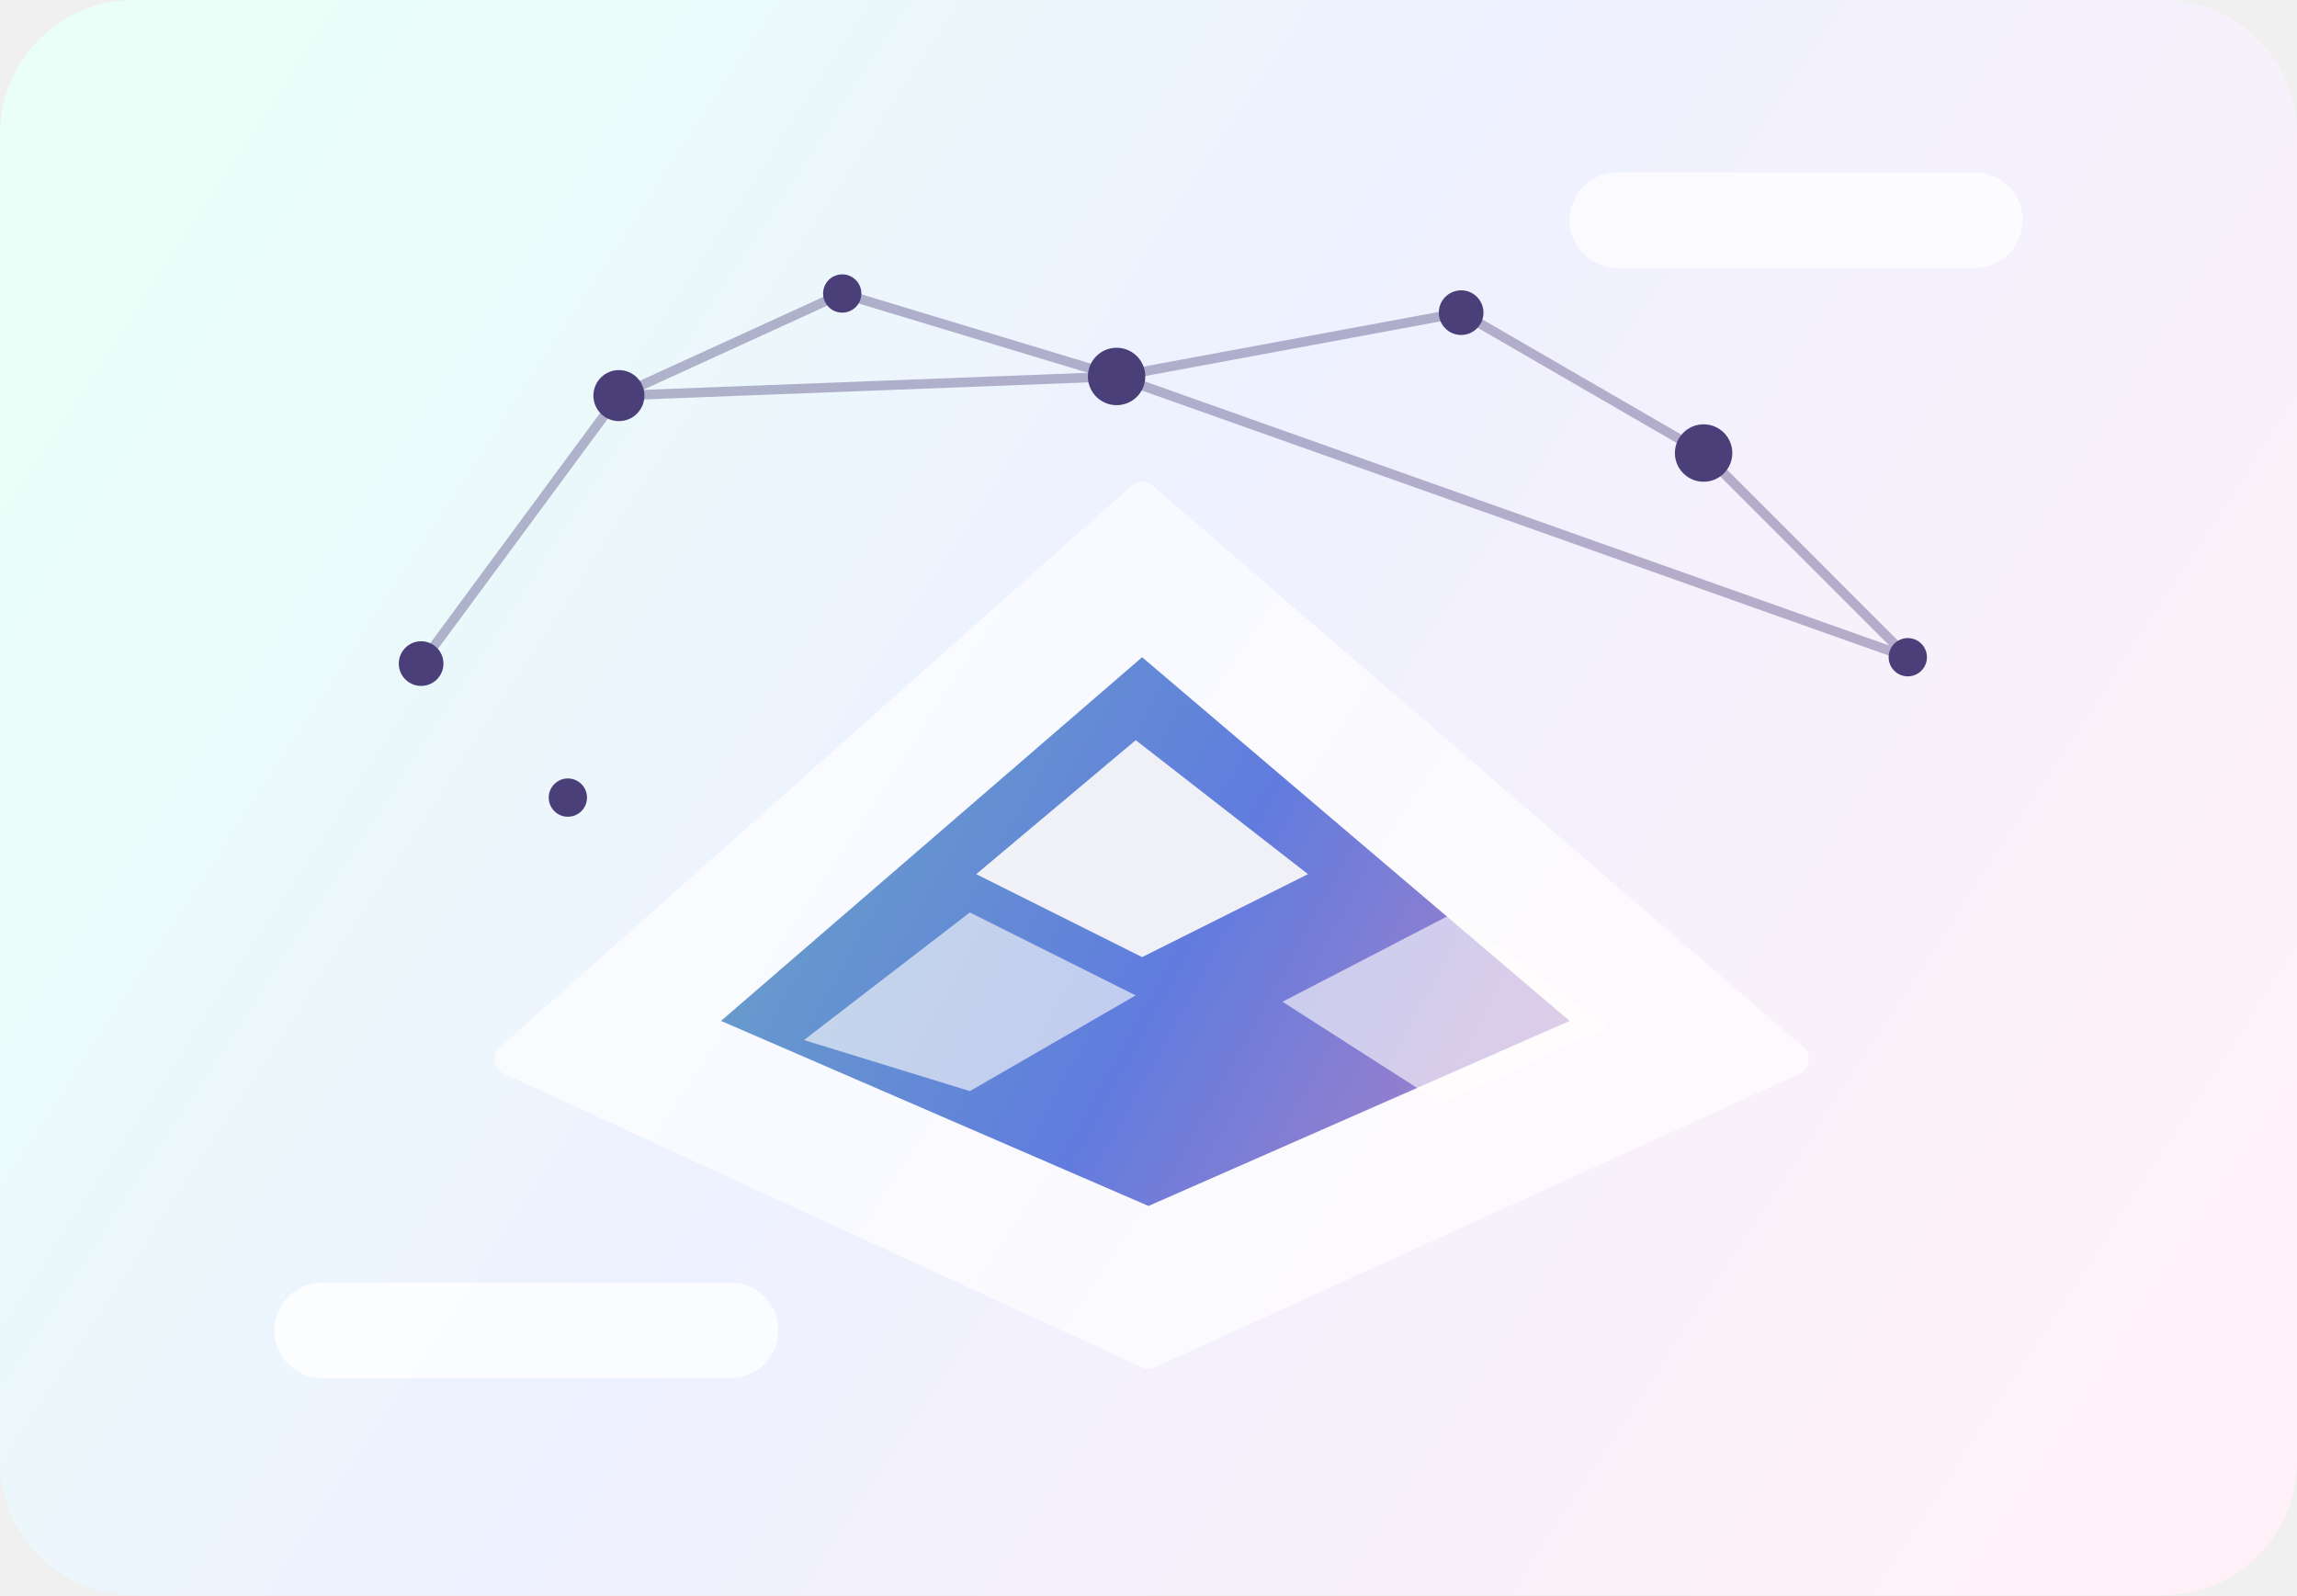
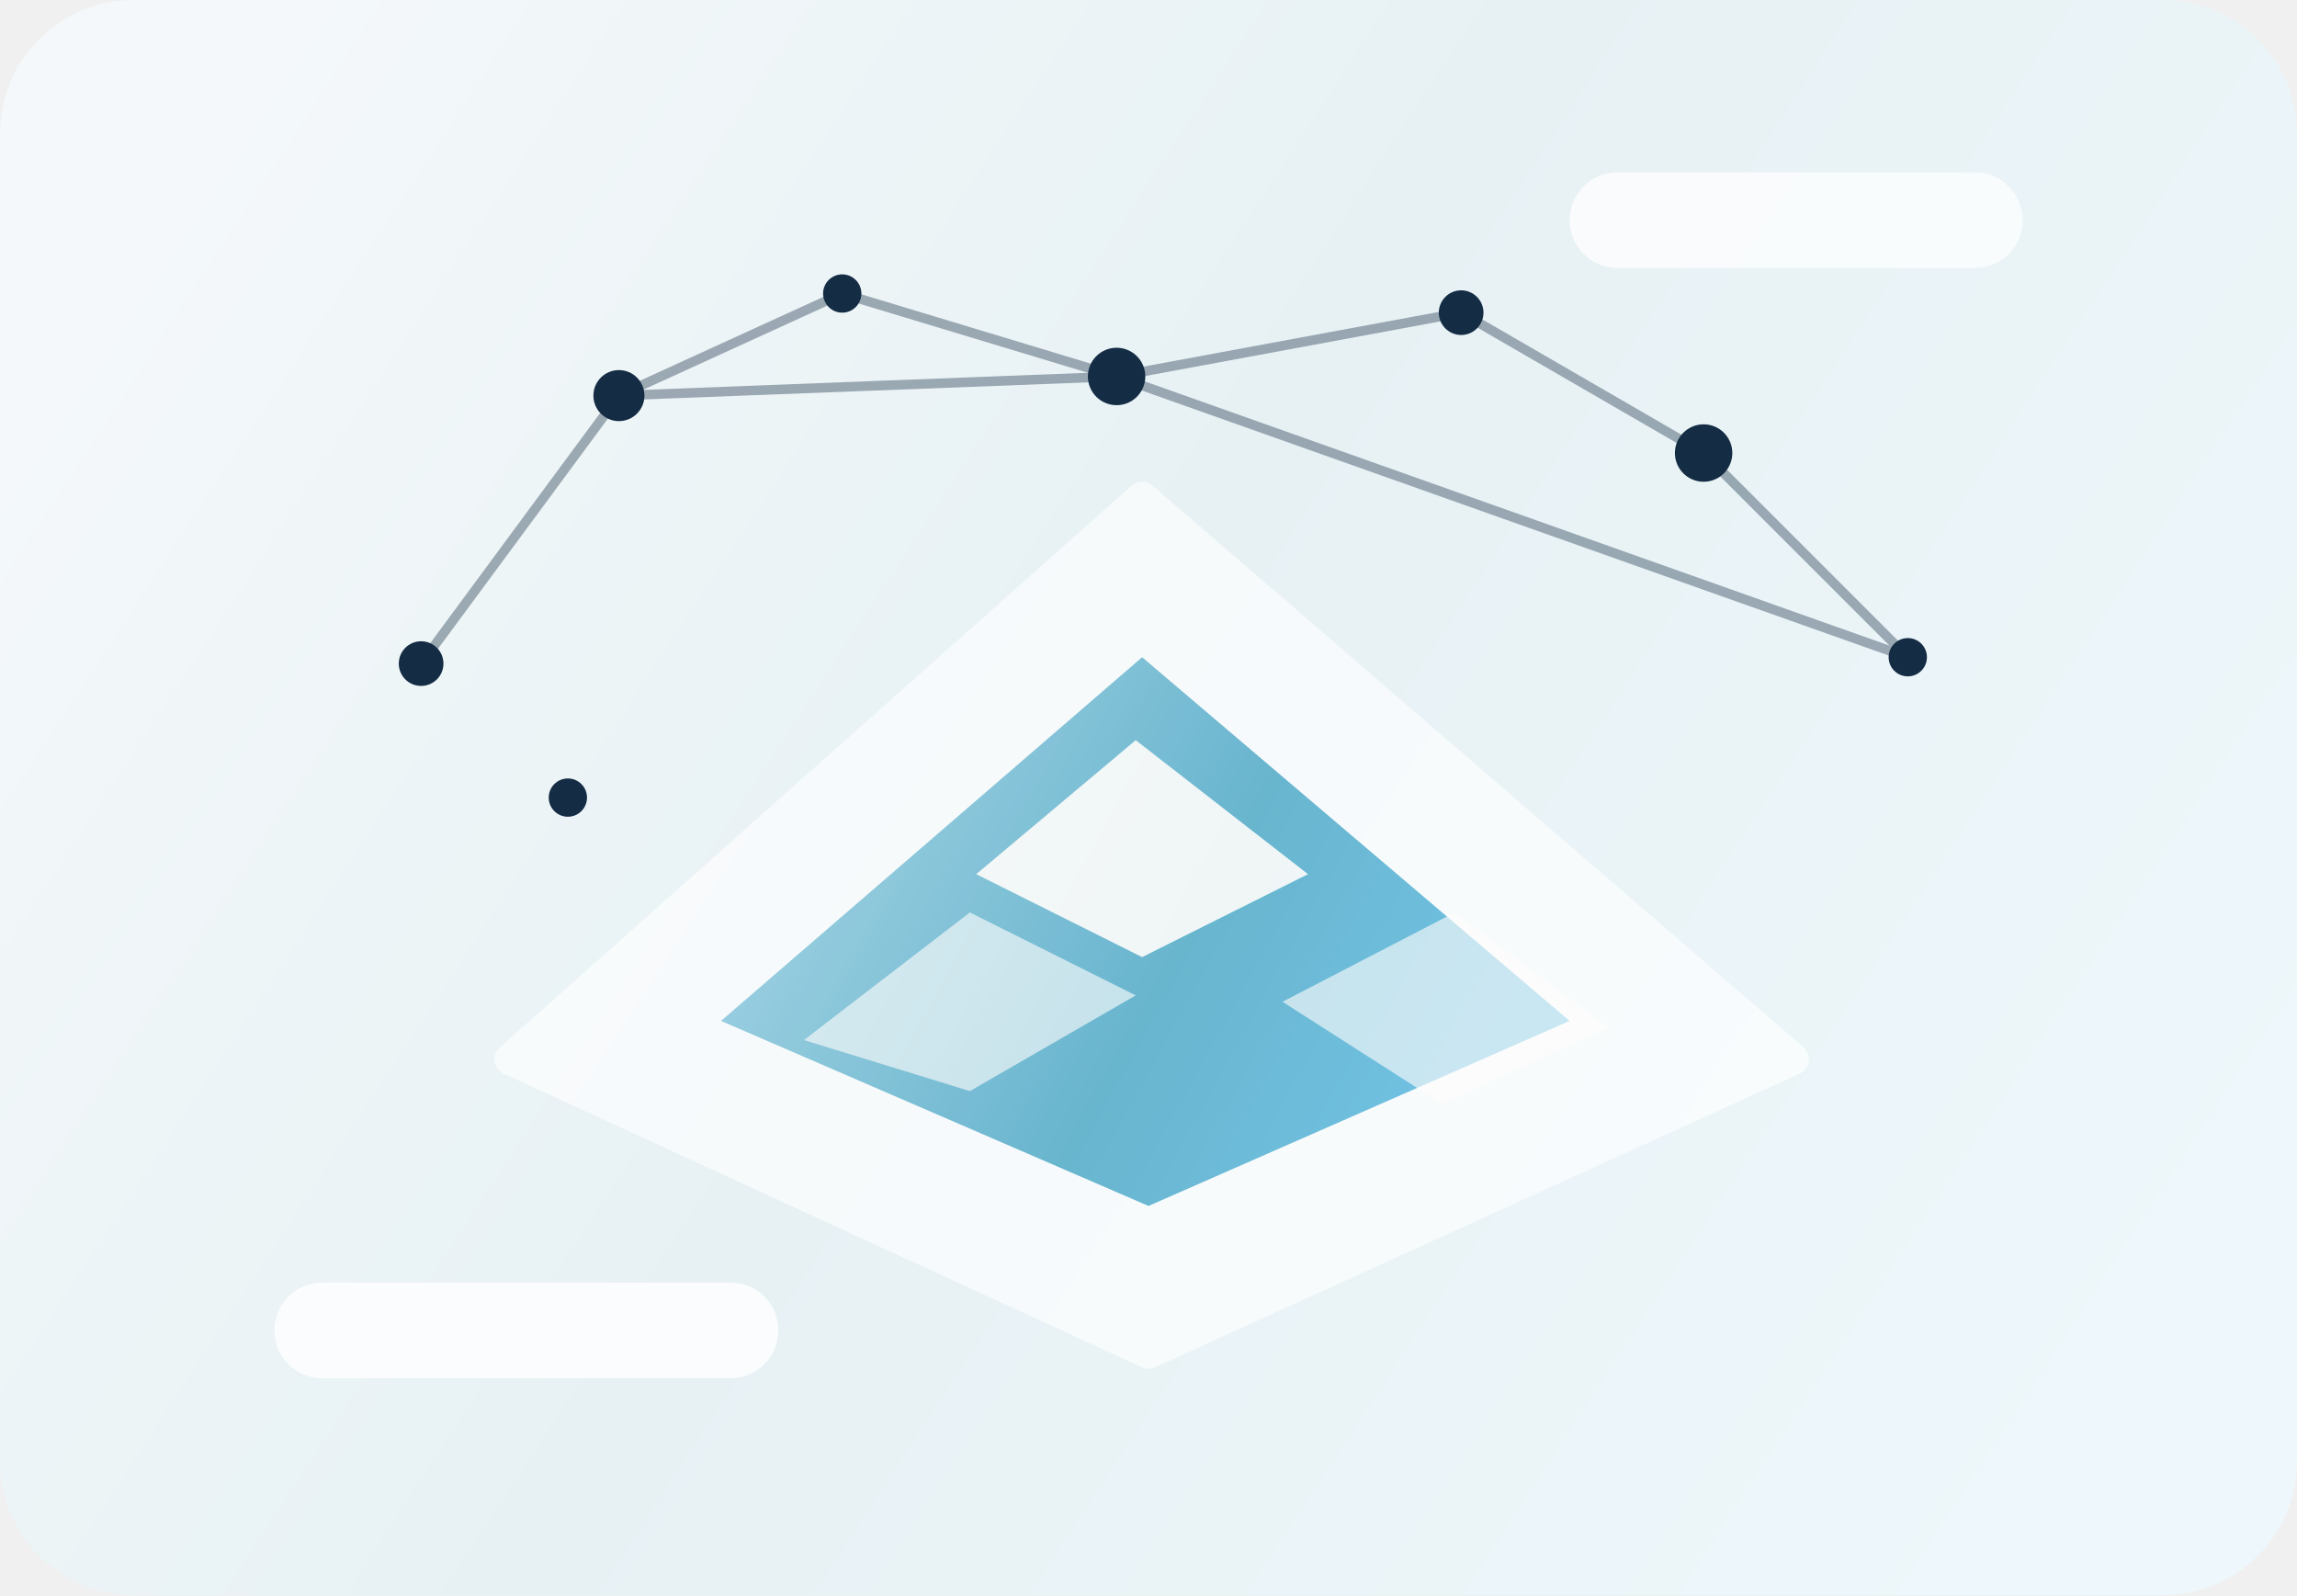
<svg xmlns="http://www.w3.org/2000/svg" width="720" height="500" viewBox="0 0 720 500" fill="none" role="img" aria-labelledby="title desc">
  <defs>
    <linearGradient id="bg" x1="58" y1="52" x2="662" y2="448" gradientUnits="userSpaceOnUse">
-       <stop stop-color="#E9FFF8" />
-       <stop offset="0.45" stop-color="#EEF1FF" />
-       <stop offset="1" stop-color="#FFF1F7" />
+       <stop stop-color="#F4F8FA" />
+       <stop offset="0.45" stop-color="#E7F1F4" />
+       <stop offset="1" stop-color="#EEF7FB" />
    </linearGradient>
    <linearGradient id="map" x1="134" y1="132" x2="590" y2="384" gradientUnits="userSpaceOnUse">
-       <stop stop-color="#58BDA5" />
-       <stop offset="0.55" stop-color="#4666D8" />
-       <stop offset="1" stop-color="#E66FA8" />
+       <stop stop-color="#d7eef8" />
+       <stop offset="0.55" stop-color="#4fa9c6" />
+       <stop offset="1" stop-color="#66ccff" />
    </linearGradient>
  </defs>
  <rect width="720" height="500" rx="42" fill="url(#bg)" />
  <g opacity="0.65">
    <path d="M160 332L358 156L562 332L360 424L160 332Z" fill="#FFFFFF" />
    <path d="M160 332L358 156L562 332L360 424L160 332Z" stroke="#FFFFFF" stroke-width="10" stroke-linejoin="round" />
  </g>
  <path d="M226 320L358 206L492 320L360 378L226 320Z" fill="url(#map)" opacity="0.85" />
  <path d="M306 274L356 232L410 274L358 300L306 274Z" fill="#FFFDFB" opacity="0.9" />
  <path d="M252 326L304 286L356 312L304 342L252 326Z" fill="#FFFDFB" opacity="0.62" />
  <path d="M402 314L456 286L504 322L452 346L402 314Z" fill="#FFFDFB" opacity="0.62" />
-   <g fill="#4A3F78">
+   <g fill="#142c44">
    <circle cx="194" cy="124" r="8" />
    <circle cx="264" cy="92" r="6" />
    <circle cx="350" cy="118" r="9" />
    <circle cx="458" cy="98" r="7" />
    <circle cx="534" cy="142" r="9" />
    <circle cx="598" cy="206" r="6" />
    <circle cx="132" cy="208" r="7" />
    <circle cx="178" cy="250" r="6" />
  </g>
-   <g stroke="#4A3F78" stroke-width="3" opacity="0.38">
+   <g stroke="#142c44" stroke-width="3" opacity="0.38">
    <path d="M194 124L264 92L350 118L458 98L534 142L598 206" />
    <path d="M132 208L194 124L350 118L598 206" />
  </g>
  <rect x="86" y="402" width="158" height="30" rx="15" fill="#FFFFFF" opacity="0.78" />
  <rect x="492" y="54" width="142" height="30" rx="15" fill="#FFFFFF" opacity="0.72" />
</svg>
